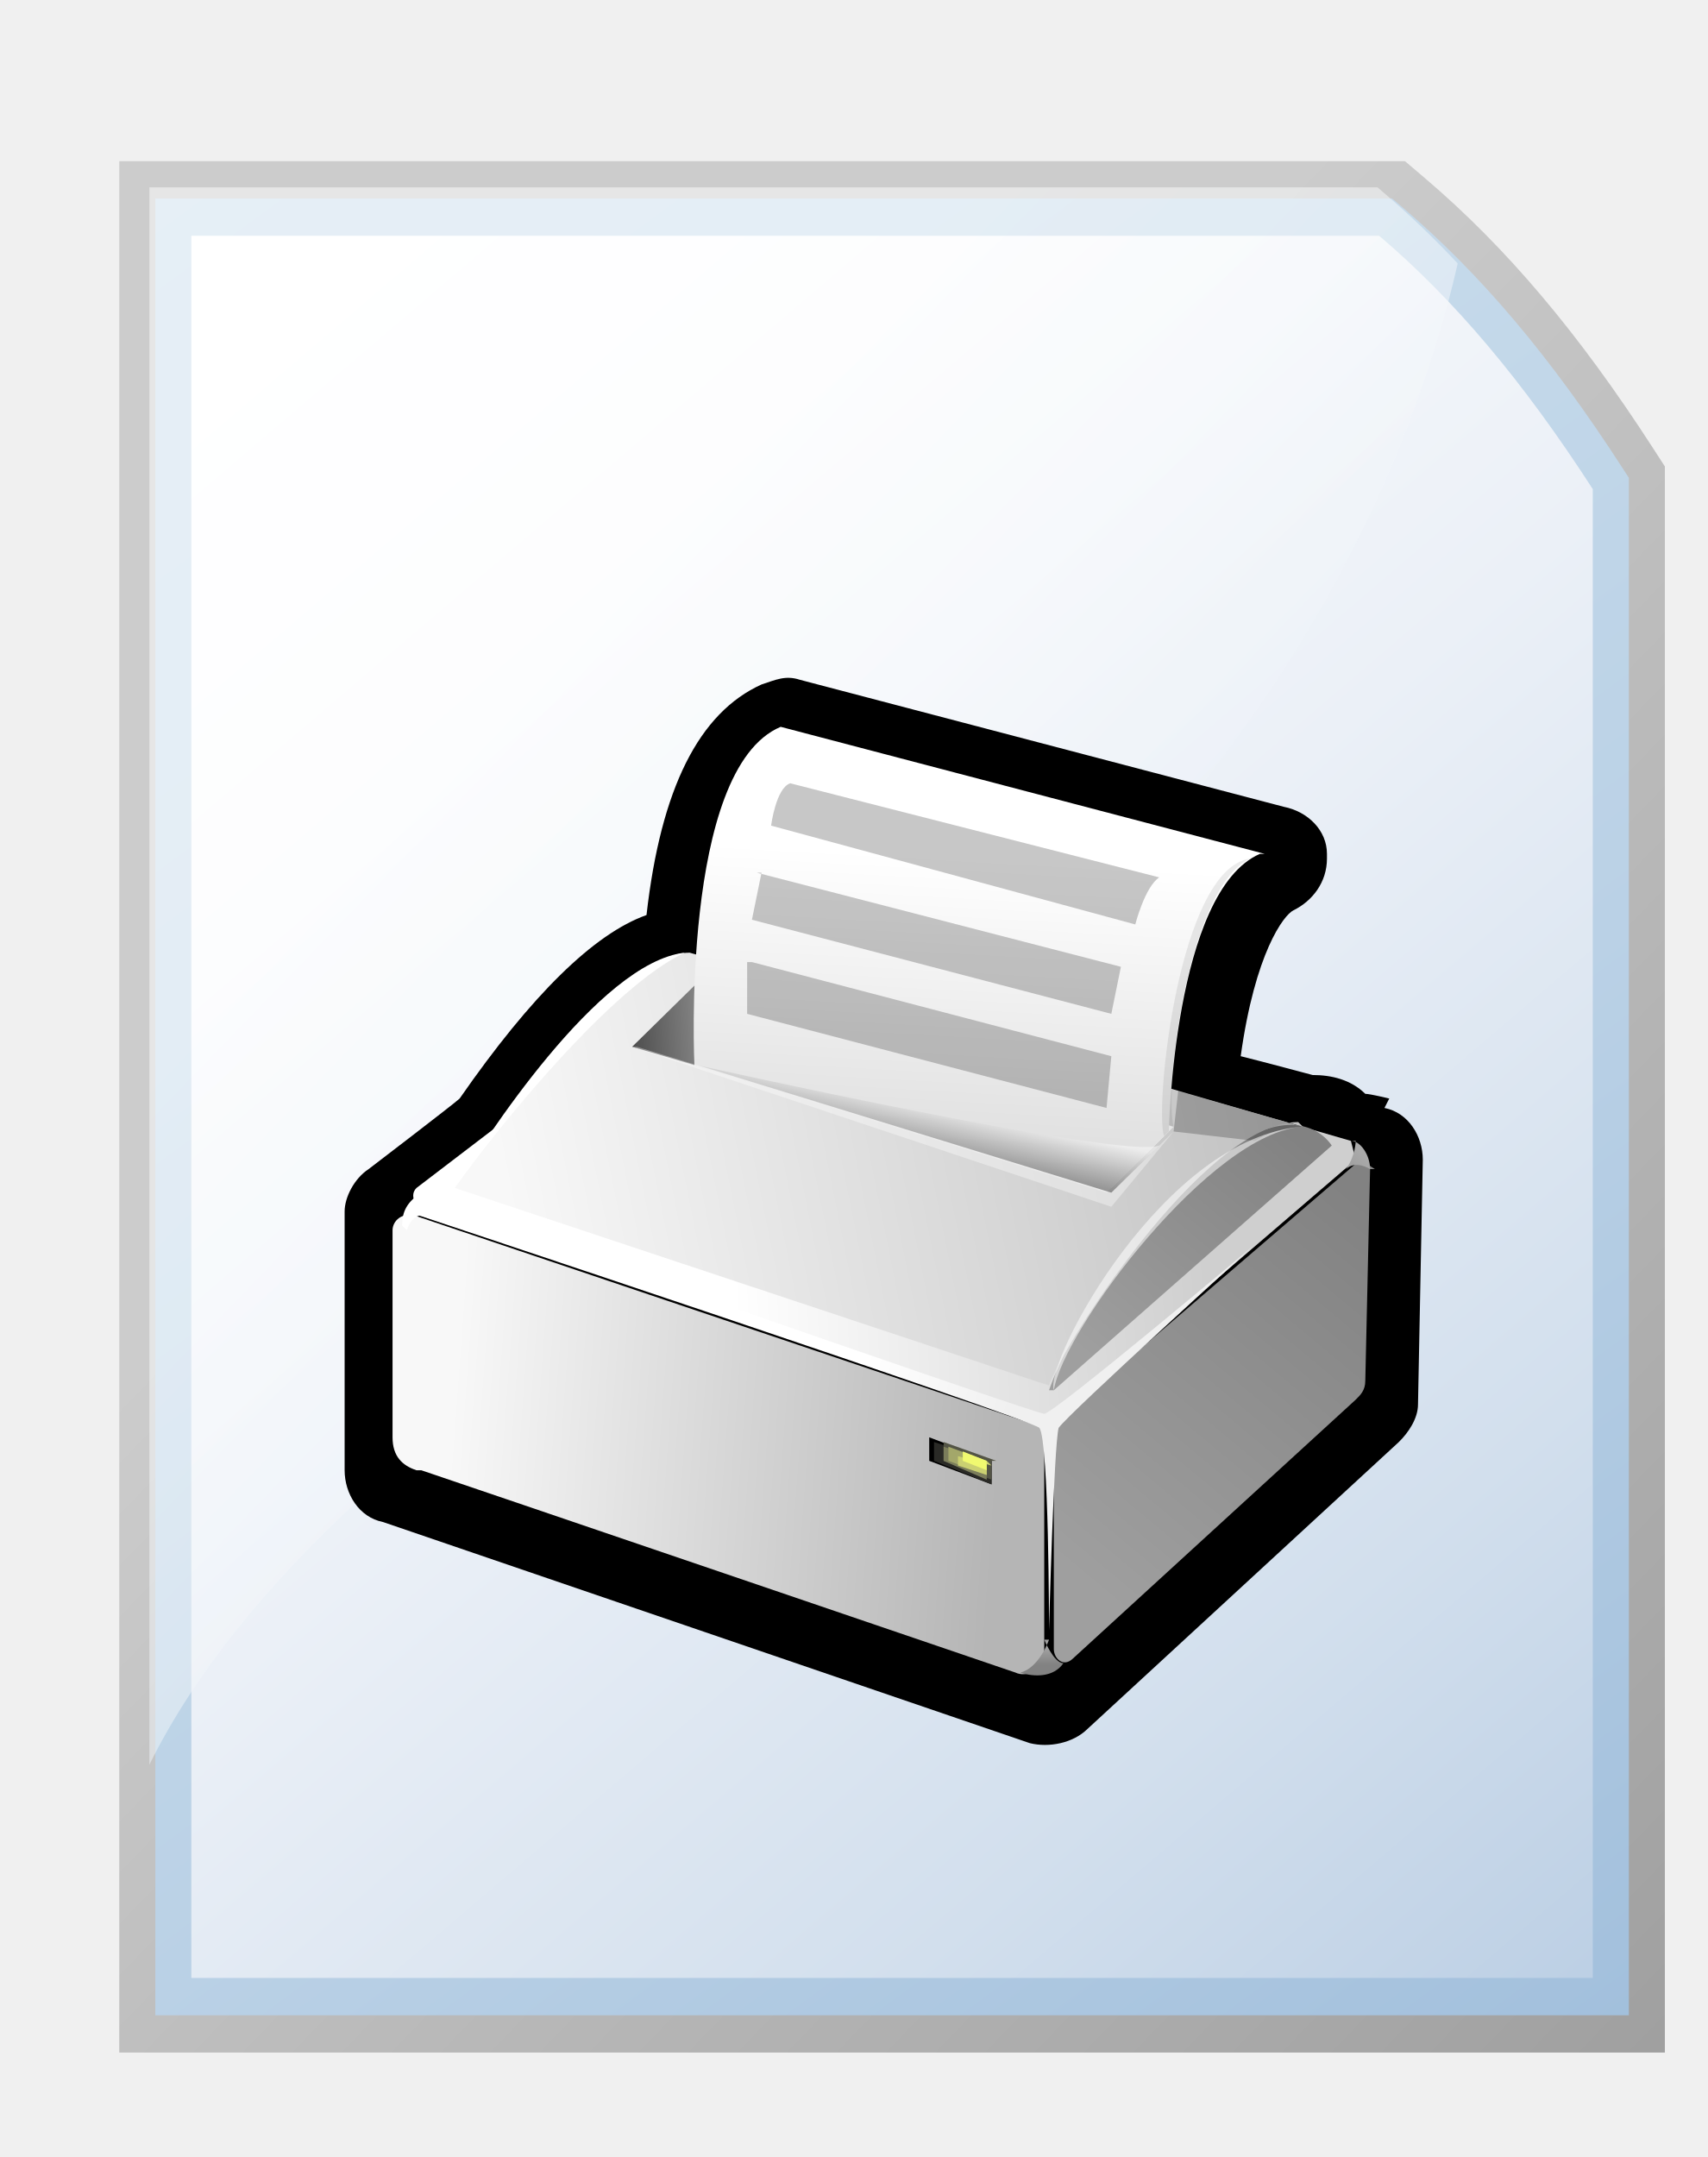
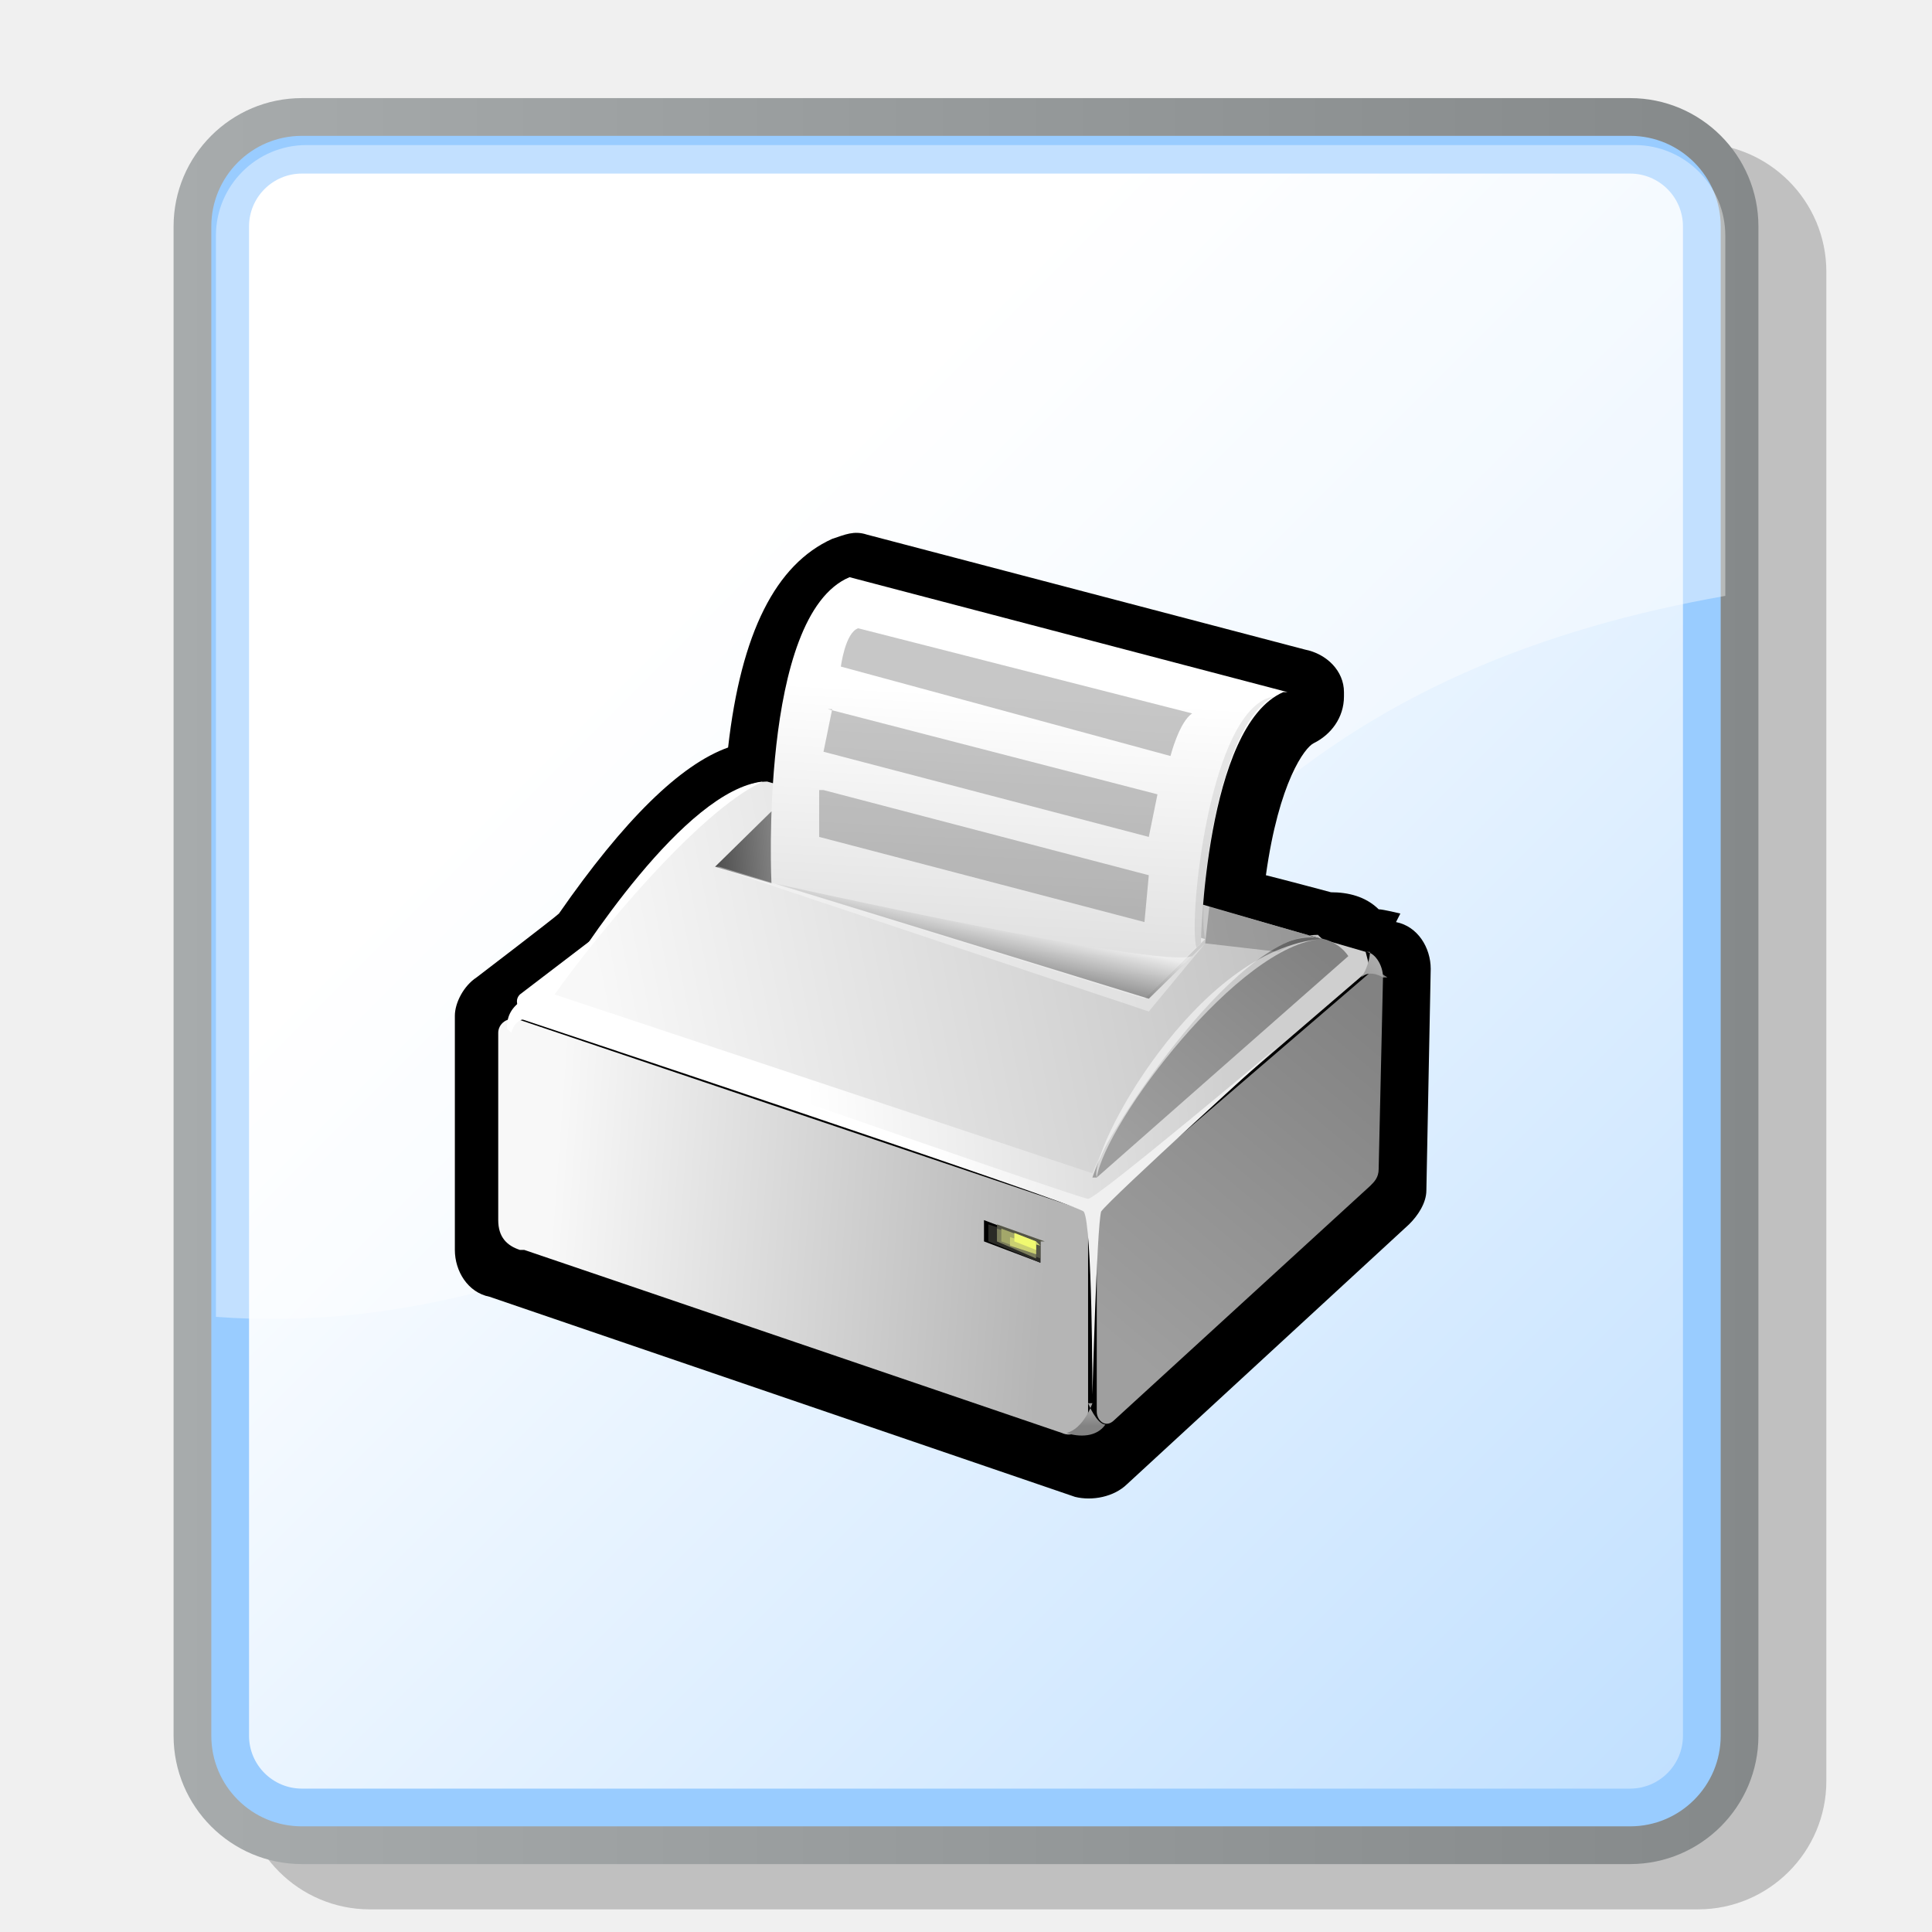
- <svg xmlns="http://www.w3.org/2000/svg" width="38pt" height="48pt" viewBox="0 0 204.755 242.183" style="overflow:visible;enable-background:new 0 0 204.755 242.183" xml:space="preserve" id="svg2555">
-   <defs id="defs2610">
-     <linearGradient id="XMLID_1_" gradientUnits="userSpaceOnUse" x1="227.95" y1="263.235" x2="60.817" y2="96.103">
-       <stop offset="0" style="stop-color:#999999" id="stop2558" />
-       <stop offset="1" style="stop-color:#CCCCCC" id="stop2559" />
+ <svg xmlns="http://www.w3.org/2000/svg" xmlns:ns1="&amp;ns_ai;" ns1:viewOrigin="178 524" ns1:rulerOrigin="-178 -268" ns1:pageBounds="178 524 434 268" width="48pt" height="48pt" viewBox="0 0 256 256" style="overflow:visible;enable-background:new 0 0 256 256" xml:space="preserve" id="svg153">
+   <defs id="defs192">
+     <linearGradient id="XMLID_1_" gradientUnits="userSpaceOnUse" x1="23" y1="130" x2="233" y2="130">
+       <stop offset="0" style="stop-color:#A7ABAC" id="stop158" />
+       <stop offset="1" style="stop-color:#85898A" id="stop159" />
    </linearGradient>
-     <linearGradient id="XMLID_2_" gradientUnits="userSpaceOnUse" x1="3.394" y1="-0.884" x2="194.059" y2="268.449">
-       <stop offset="0" style="stop-color:#CCDEED" id="stop2565" />
-       <stop offset="0.276" style="stop-color:#C7DBEB" id="stop2566" />
-       <stop offset="0.586" style="stop-color:#BAD1E6" id="stop2567" />
-       <stop offset="0.91" style="stop-color:#A4C1DD" id="stop2568" />
-       <stop offset="1" style="stop-color:#9CBCDA" id="stop2569" />
+     <linearGradient id="XMLID_2_" gradientUnits="userSpaceOnUse" x1="84.503" y1="86.503" x2="321.502" y2="323.502">
+       <stop offset="0" style="stop-color:#FFFFFF" id="stop166" />
+       <stop offset="1" style="stop-color:#99CCFF" id="stop167" />
    </linearGradient>
-     <linearGradient id="XMLID_3_" gradientUnits="userSpaceOnUse" x1="3.712" y1="17.002" x2="186.379" y2="238.335">
-       <stop offset="0" style="stop-color:#FFFFFF" id="stop2575" />
-       <stop offset="0.223" style="stop-color:#FAFBFD" id="stop2576" />
-       <stop offset="0.499" style="stop-color:#EBF0F7" id="stop2577" />
-       <stop offset="0.801" style="stop-color:#D2DFED" id="stop2578" />
-       <stop offset="1" style="stop-color:#BDD0E5" id="stop2579" />
-     </linearGradient>
-     <linearGradient id="XMLID_4_" gradientUnits="userSpaceOnUse" x1="49.848" y1="68.408" x2="161.446" y2="180.006">
-       <stop offset="0" style="stop-color:#FFFFFF" id="stop2600" />
-       <stop offset="0.232" style="stop-color:#FAFCFD" id="stop2601" />
-       <stop offset="0.492" style="stop-color:#EDF2F8" id="stop2602" />
-       <stop offset="0.764" style="stop-color:#D7E2EF" id="stop2603" />
-       <stop offset="1" style="stop-color:#BDD0E5" id="stop2604" />
-     </linearGradient>
+     <radialGradient id="XMLID_3_" cx="91.506" cy="89.499" r="149.225" fx="91.506" fy="89.499" gradientUnits="userSpaceOnUse">
+       <stop offset="0" style="stop-color:#3399FF" id="stop174" />
+       <stop offset="1" style="stop-color:#0066CC" id="stop175" />
+     </radialGradient>
+     <radialGradient id="XMLID_4_" cx="53.732" cy="47.93" r="74.94" fx="53.732" fy="47.93" gradientUnits="userSpaceOnUse">
+       <stop offset="0" style="stop-color:#FF9966" id="stop181" />
+       <stop offset="1" style="stop-color:#FF6633" id="stop182" />
+     </radialGradient>
  </defs>
-   <g id="g3066" transform="matrix(0.9053,0,0,0.936423,14.3042,11.1003)" style="font-size:12;">
-     <path style="font-size:12;fill:url(#XMLID_1_);" d="M168.618,0H0v242.183h204.755V39.088l-1.614-2.411    c-9.829-14.695-19.416-25.659-30.169-34.503L170.329,0H168.618z" id="path2563" />
-     <path style="font-size:12;fill:url(#XMLID_2_);" d="M166.906,4.775H4.775v232.633h195.206V40.538l-0.808-1.206    c-9.564-14.297-18.854-24.934-29.234-33.471l-1.321-1.087H166.906z" id="path2573" />
-     <path style="font-size:12;fill:url(#XMLID_3_);" d="M9.55,9.55c0,8.97,0,214.111,0,223.082c8.861,0,176.793,0,185.654,0    c0-9.022,0-187.817,0-190.644c-9.271-13.861-18.327-24.237-28.299-32.438C163.612,9.55,18.454,9.55,9.55,9.55z" id="path2583" />
-     <path style="font-size:12;opacity:0.5;fill:url(#XMLID_4_);" d="M64.162,146.834    c50.264-32.703,95.79-71.175,111.914-128.885c0.445-1.624,0.851-3.241,1.234-4.856c-3.024-3.116-6.115-5.983-9.306-8.646    l-1.313-1.095h-1.698H3.989v201.975C16.365,181.14,42.769,161.106,64.162,146.834z" id="path2608" />
+   <path ns1:knockout="Off" style="font-size:12;opacity:0.2;" d="M49,19c-9.374,0-17,7.626-17,17v200c0,9.374,7.626,17,17,17h176c9.374,0,17-7.626,17-17    V36c0-9.374-7.626-17-17-17H49z" id="path156" />
+   <path ns1:knockout="Off" style="font-size:12;fill:url(#XMLID_1_);" d="M40,13c-9.374,0-17,7.626-17,17v200c0,9.374,7.626,17,17,17h176c9.374,0,17-7.626,17-17    V30c0-9.374-7.626-17-17-17H40z" id="path163" />
+   <path ns1:knockout="Off" style="font-size:12;fill:#99ccff;" d="M28,230c0,6.627,5.373,12,12,12h176c6.627,0,12-5.373,12-12V30c0-6.627-5.373-12-12-12H40    c-6.627,0-12,5.373-12,12V230z" id="path164" />
+   <path ns1:knockout="Off" style="font-size:12;fill:url(#XMLID_2_);" d="M40,23c-3.859,0-7,3.14-7,7v200c0,3.859,3.141,7,7,7h176c3.859,0,7-3.141,7-7V30    c0-3.86-3.141-7-7-7H40z" id="path171" />
+   <g id="Layer_2" ns1:layer="yes" ns1:editable="no" ns1:dimmedPercent="50" ns1:rgbTrio="#FFFF4F004F00" style="stroke:#000000;">
+     <path ns1:knockout="Off" style="fill:none;stroke:none;" d="M256,256H0V0h256V256z" id="path190" />
  </g>
-   <g id="Layer_x0020_5" style="fill-rule:nonzero;clip-rule:nonzero;stroke:#000000;stroke-miterlimit:4;" transform="matrix(5.7469,0,0,5.64192,-39.7002,8.39904)">
+   <path ns1:knockout="Off" style="font-size:12;opacity:0.4;fill:#ffffff;" d="M163,108c18.593-17.431,40.938-26.006,65-30.265V30c0-6.627-5.373-12-12-12H40    c-6.627,0-12,5.373-12,12v143.268C77.582,177.009,124.478,142.51,163,108z" id="path172" transform="translate(0.611008,1.22186)" />
+   <g id="Layer_x0020_5" style="fill-rule:nonzero;clip-rule:nonzero;stroke:#000000;stroke-miterlimit:4;overflow:visible;enable-background:new 0 0 204.755 242.183;" transform="matrix(5.7469,0,0,5.64192,-20.7599,5.95513)">
    <path style="stroke:none;" d="M35.9,20.4c0,0-0.4-0.1-0.5-0.1c-0.3-0.3-0.7-0.4-1.1-0.4c0,0-1.1-0.3-1.5-0.4c0.3-2.2,0.9-3,1.1-3.1c0.4-0.2,0.7-0.6,0.7-1.1l0-0.1c0-0.5-0.4-0.9-0.9-1l-10.1-2.7c-0.3-0.1-0.5,0-0.8,0.1c-1.3,0.6-2.1,2.2-2.4,4.9    c-1.1,0.4-2.4,1.7-3.9,3.9c-0.1,0.1-1.9,1.5-1.9,1.5c-0.3,0.2-0.5,0.6-0.5,0.9v5.5c0,0.5,0.3,1,0.8,1.1c0,0,13.5,4.7,13.5,4.7c0.4,0.1,0.9,0,1.2-0.3l6.5-6.1c0.2-0.2,0.4-0.5,0.4-0.8l0.1-5.2c0,0,0,0,0,0c0-0.5-0.3-1-0.8-1.1z" id="path4133" />
    <linearGradient id="aigrd5" gradientUnits="userSpaceOnUse" x1="29.184" y1="30.384" x2="35.616" y2="22.811">
      <stop offset="0" style="stop-color:#9F9F9F" id="stop4135" />
      <stop offset="1" style="stop-color:#828282" id="stop4136" />
    </linearGradient>
    <path style="fill:url(#aigrd5);stroke:none;" d="M35.5,21.9l-0.1,4.5c0,0.2-0.1,0.3-0.2,0.4l-5.9,5.5c-0.2,0.2-0.4,0-0.4-0.2v-4.8l6.4-5.6l0.3,0.2z" id="path4137" />
    <linearGradient id="aigrd6" gradientUnits="userSpaceOnUse" x1="16.327" y1="27.268" x2="27.781" y2="28.093">
      <stop offset="0" style="stop-color:#F8F8F8" id="stop4139" />
      <stop offset="1" style="stop-color:#B5B5B5" id="stop4140" />
    </linearGradient>
    <path style="fill:url(#aigrd6);stroke:none;" d="M15.7,28.3c0.3,0.1,12.4,4.3,12.4,4.3c0.2,0.1,0.6,0,0.6-0.5l0-4.7l-13.1-4.5c-0.3-0.1-0.5,0.1-0.5,0.3c0,0,0,4.1,0,4.4c0,0.4,0.2,0.6,0.5,0.7z" id="path4141" />
    <linearGradient id="aigrd7" gradientUnits="userSpaceOnUse" x1="31.989" y1="22.061" x2="22.103" y2="22.515">
      <stop offset="0" style="stop-color:#CFCFCF" id="stop4143" />
      <stop offset="1" style="stop-color:#FFFFFF" id="stop4144" />
    </linearGradient>
    <path style="fill:url(#aigrd7);stroke:none;" d="M35.1,21.3l-13.2-3.9l-6.3,4.9c-0.2,0.2,0.1,0.5,0.1,0.5l13.1,4.5l6.4-5.6l-0.1-0.4z" id="path4145" />
    <linearGradient id="aigrd8" gradientUnits="userSpaceOnUse" x1="29.686" y1="25.968" x2="33.808" y2="21.115">
      <stop offset="0" style="stop-color:#9F9F9F" id="stop4147" />
      <stop offset="1" style="stop-color:#828282" id="stop4148" />
    </linearGradient>
    <path style="fill:url(#aigrd8);stroke:none;" d="M28.9,26.6l5.8-5.2c0,0-0.8-1.4-3,0.8c-2.2,2.2-2.9,4.4-2.9,4.4z" id="path4149" />
    <linearGradient id="aigrd9" gradientUnits="userSpaceOnUse" x1="17.65" y1="23.41" x2="37.284" y2="19.543">
      <stop offset="0" style="stop-color:#F8F8F8" id="stop4151" />
      <stop offset="1" style="stop-color:#B5B5B5" id="stop4152" />
    </linearGradient>
    <path style="fill:url(#aigrd9);stroke:none;" d="M34.1,21l-12.8-3.7c-1.7,0-4.9,5-4.9,5l12.4,4.2c0.2-0.7,3.2-5.6,5.2-5.6z" id="path4153" />
    <linearGradient id="aigrd10" gradientUnits="userSpaceOnUse" x1="24.613" y1="20.262" x2="19.539" y2="20.625">
      <stop offset="0" style="stop-color:#F8F8F8" id="stop4155" />
      <stop offset="1" style="stop-color:#343434" id="stop4156" />
    </linearGradient>
    <path style="fill:url(#aigrd10);stroke:none;" d="M21.4,18l-1.3,1.3l10,3l1.3-1.3l-10-3z" id="path4157" />
    <linearGradient id="aigrd11" gradientUnits="userSpaceOnUse" x1="27.485" y1="15.294" x2="26.745" y2="28.016">
      <stop offset="0" style="stop-color:#FFFFFF" id="stop4159" />
      <stop offset="1" style="stop-color:#BEBEBE" id="stop4160" />
    </linearGradient>
    <path style="fill:url(#aigrd11);stroke:none;" d="M33.3,15.2l-10.1-2.7c-2.1,0.9-1.8,7.2-1.8,7.2l8.6,2.7l1.3-1.3c0,0,0.1-5.1,1.9-5.9z" id="path4161" />
    <linearGradient id="aigrd12" gradientUnits="userSpaceOnUse" x1="28.072" y1="26.706" x2="25.023" y2="25.78">
      <stop offset="0" style="stop-color:#F0F0F0" id="stop4163" />
      <stop offset="1" style="stop-color:#FFFFFF" id="stop4164" />
    </linearGradient>
    <path style="fill:url(#aigrd12);stroke:none;" d="M15.6,22.5l-0.2,0.3c0,0,13,4.4,13.2,4.6c0.2,0.3,0.2,4.3,0.2,4.3s0.1-3.9,0.2-4.3c0.2-0.3,4.1-3.9,4.1-3.9s-4.2,3.6-4.4,3.6s-13.1-4.6-13.1-4.6z" id="path4165" />
    <g id="g4166">
      <g id="g4167">
        <path style="stroke:none;" d="M27.6,28.1l0,0.5l-1.3-0.5l0-0.5l1.3,0.5z" id="path4168" />
        <path style="fill:#2A2A26;stroke:none;" d="M27.6,28.1l0,0.5l-1.2-0.5l0-0.4l1.2,0.4z" id="path4169" />
        <path style="fill:#535445;stroke:none;" d="M27.6,28.1l0,0.4l-1-0.4l0-0.4l1.1,0.4z" id="path4170" />
        <path style="fill:#7B7D5B;stroke:none;" d="M27.5,28.1l0,0.4l-0.9-0.4l0-0.3l0.9,0.3z" id="path4171" />
        <path style="fill:#A3A76A;stroke:none;" d="M27.5,28.1l0,0.3l-0.8-0.3l0-0.3l0.8,0.3z" id="path4172" />
        <path style="fill:#CAD071;stroke:none;" d="M27.5,28.1l0,0.3l-0.6-0.2l0-0.2l0.7,0.2z" id="path4173" />
        <path style="fill:#F0F970;stroke:none;" d="M27.5,28.1l0,0.2l-0.5-0.2l0-0.2l0.5,0.2z" id="path4174" />
      </g>
    </g>
    <path style="fill:#FFFFFF;stroke:none;" d="M15.3,23.1c0-0.3,0.1-0.5,0.4-0.7c0,0-0.1,0.2,0.1,0.5c-0.3-0.1-0.4,0.3-0.4,0.3z" id="path4175" />
    <path style="opacity:8.000000e-002;stroke:none;" d="M33,15.3c-1.3,0.6-1.8,4.9-1.6,5.7l-0.2,0.2c-0.2-0.6,0.3-5.7,1.8-5.9z" id="path4176" />
    <path style="opacity:0.22;stroke:none;" d="M23.4,13.7l7.7,2c-0.3,0.2-0.5,1-0.5,1L23,14.6c0,0,0.1-0.8,0.4-0.9z" id="path4177" />
    <path style="opacity:0.22;stroke:none;" d="M22.8,15.6l-0.2,1l7.5,2l0.2-1l-7.6-2z" id="path4178" />
    <path style="opacity:0.22;stroke:none;" d="M22.5,17.5l0,1.1l7.5,2l0.1-1.1l-7.5-2z" id="path4179" />
    <path style="opacity:0.36;fill:#FFFFFF;stroke:none;" d="M20.1,19.3l10,3.4l1.3-1.6l-1.3,1.3l-9.9-3.1z" id="path4180" />
    <path style="opacity:0.22;stroke:none;" d="M31.4,21.1l1.7,0.2c0.3-0.2,0.7-0.3,1-0.3l-2.6-0.8l-0.1,0.9z" id="path4181" />
    <path style="opacity:0.55;fill:#FFFFFF;stroke:none;" d="M28.9,26.6c0.2-1.3,3.3-5.5,5.2-5.6c-2.9,0.2-5.4,5-5.2,5.6z" id="path4182" />
    <path style="fill:#FFFFFF;stroke:none;" d="M16.4,22.3c0.9-1.3,3.3-4.3,4.8-5c-1.8,0.2-4.2,4-4.8,5z" id="path4183" />
    <linearGradient id="aigrd13" gradientUnits="userSpaceOnUse" x1="26.311" y1="20.491" x2="26.046" y2="21.651">
      <stop offset="0" style="stop-color:#F8F8F8" id="stop4185" />
      <stop offset="1" style="stop-color:#343434" id="stop4186" />
    </linearGradient>
    <path style="opacity:0.53;fill:url(#aigrd13);stroke:none;" d="M21.5,19.7l8.6,2.7l1-1c-0.8,0.3-9.6-1.7-9.6-1.7z" id="path4187" />
    <linearGradient id="aigrd14" gradientUnits="userSpaceOnUse" x1="28.733" y1="32.106" x2="28.733" y2="32.433">
      <stop offset="0" style="stop-color:#9F9F9F" id="stop4189" />
      <stop offset="1" style="stop-color:#828282" id="stop4190" />
    </linearGradient>
    <path style="fill:url(#aigrd14);stroke:none;" d="M28.8,31.9c0,0-0.2,0.6-0.6,0.7c0.3,0.1,0.7,0.1,0.9-0.2c-0.2,0-0.4-0.5-0.4-0.5z" id="path4191" />
    <linearGradient id="aigrd15" gradientUnits="userSpaceOnUse" x1="35.066" y1="21.91" x2="35.35" y2="21.576">
      <stop offset="0" style="stop-color:#9F9F9F" id="stop4193" />
      <stop offset="1" style="stop-color:#AAAAAA" id="stop4194" />
    </linearGradient>
    <path style="fill:url(#aigrd15);stroke:none;" d="M35.1,21.3c0.2,0,0.4,0.3,0.4,0.6c0,0-0.3-0.2-0.5,0c0.2-0.3,0.2-0.6,0.2-0.6z" id="path4195" />
  </g>
</svg>
